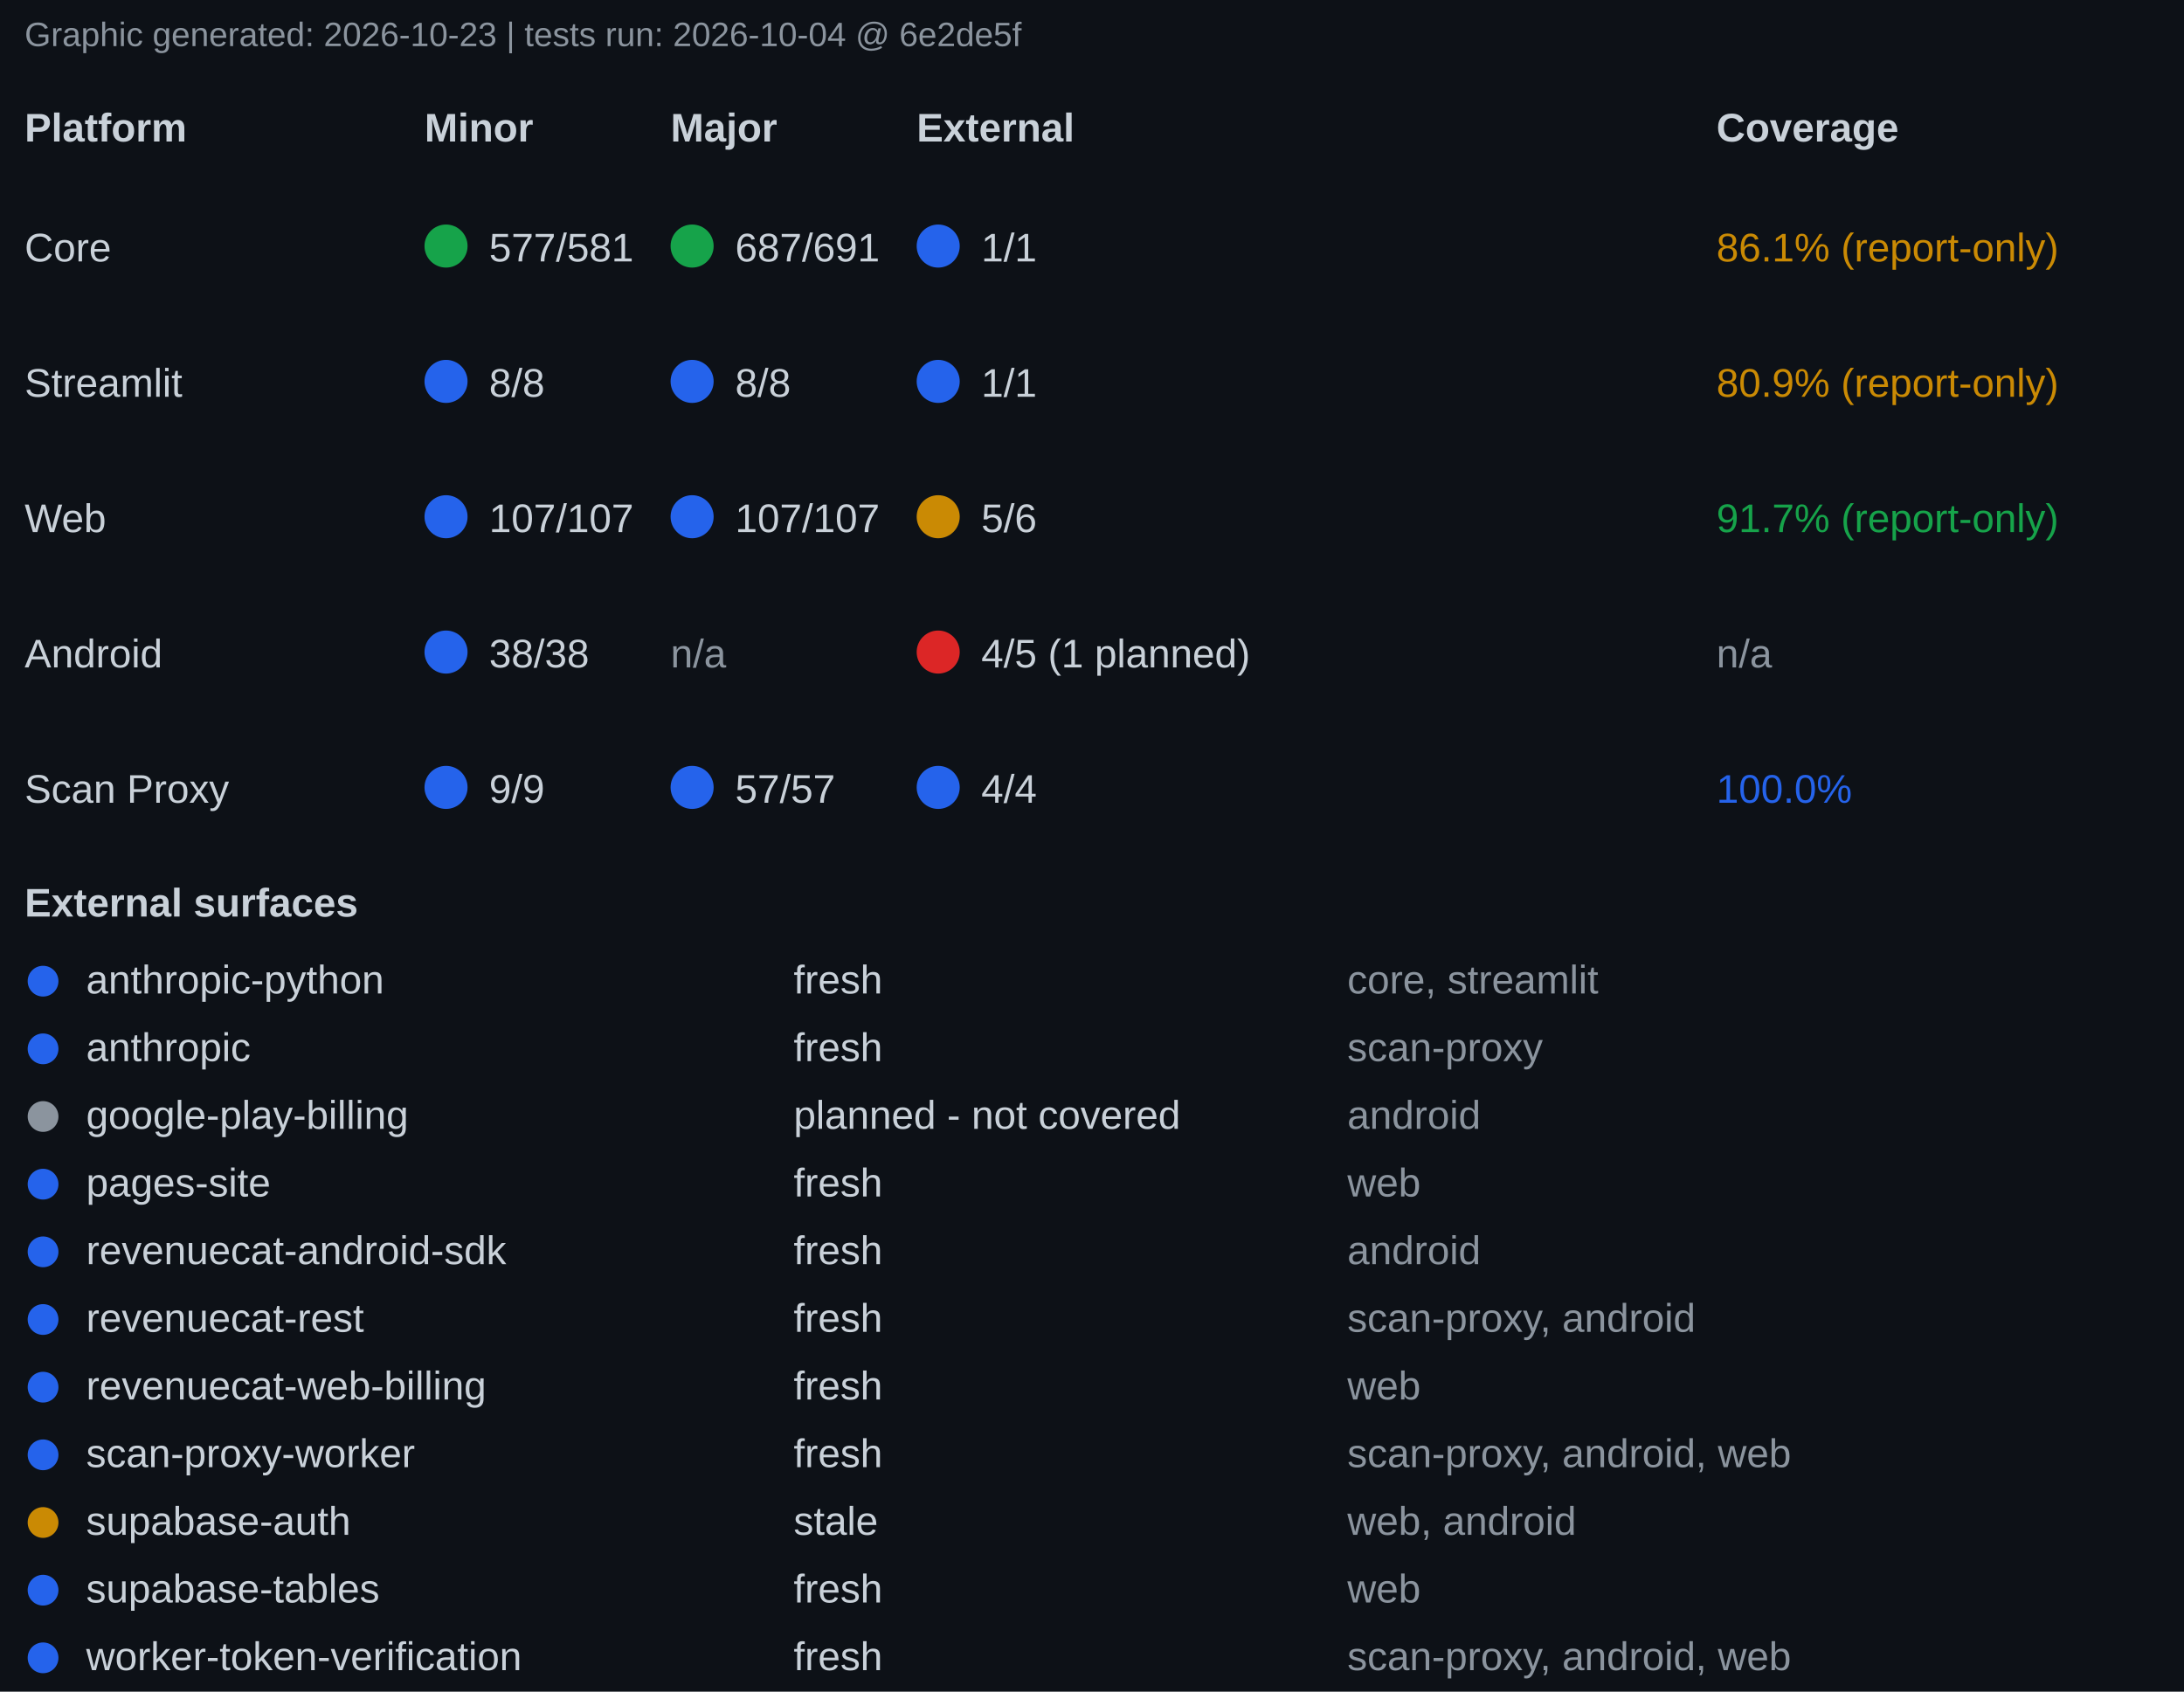
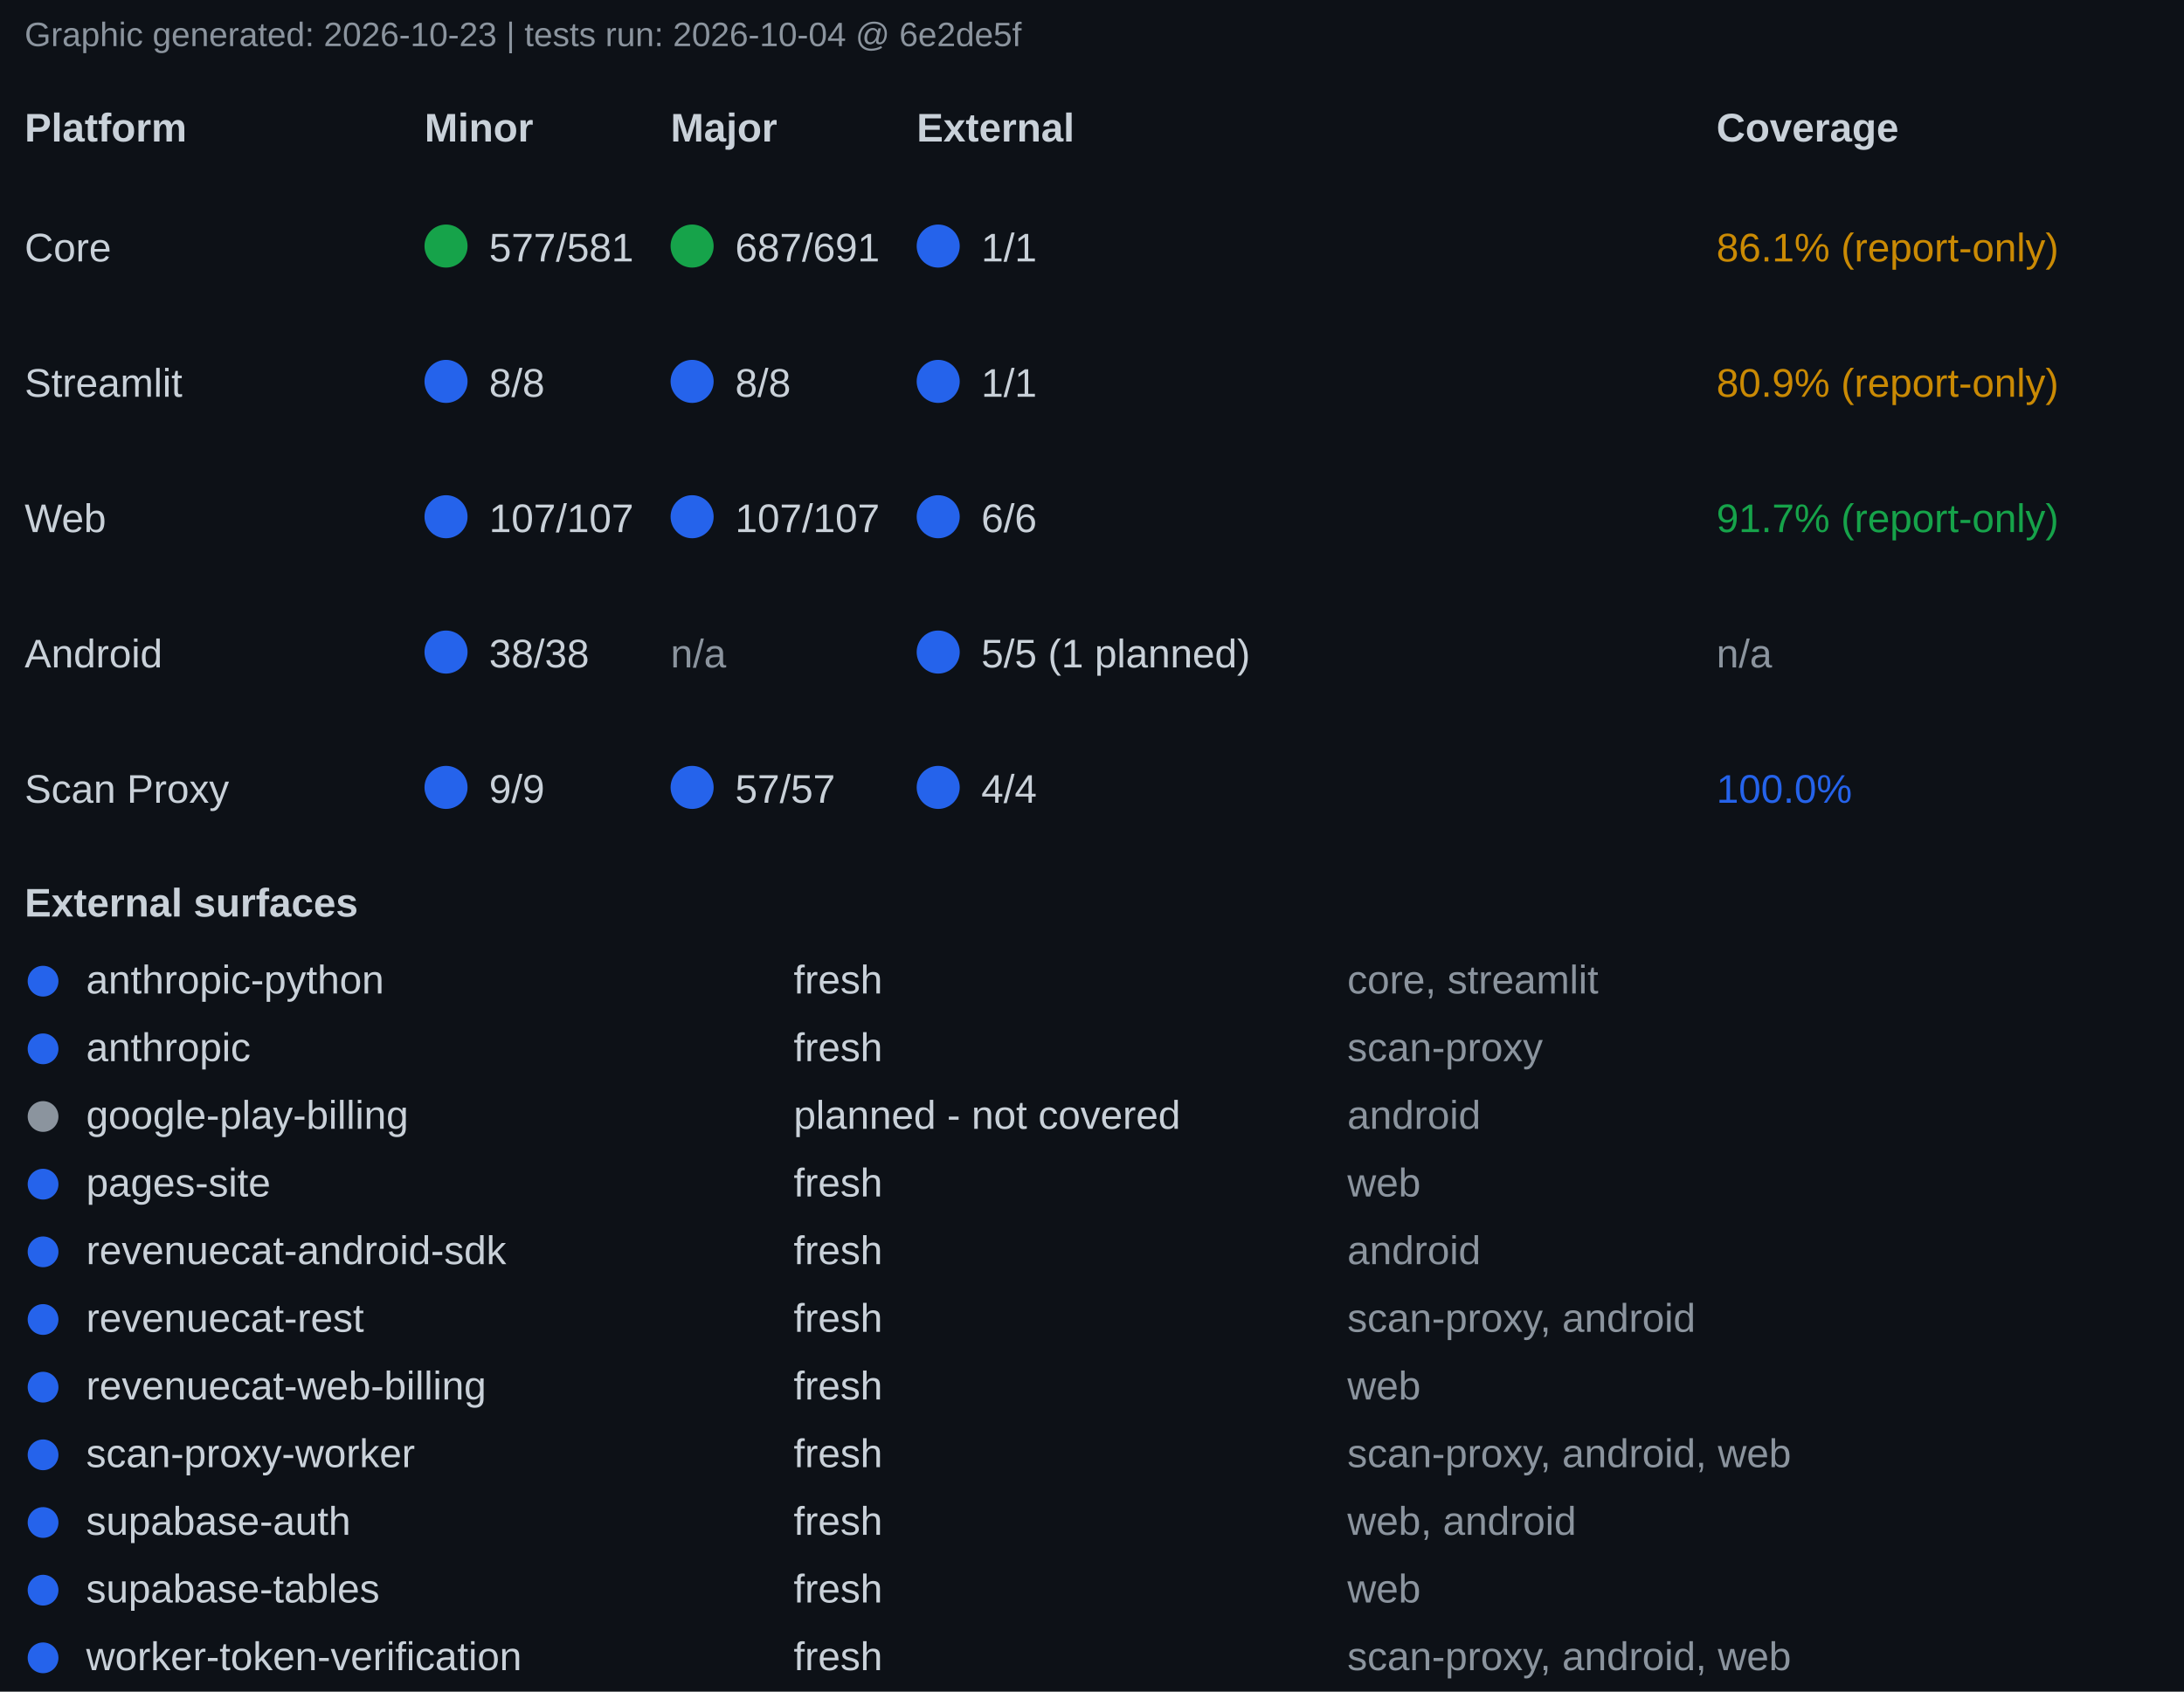
<svg xmlns="http://www.w3.org/2000/svg" width="710" height="550" font-family="Segoe UI, Arial, sans-serif" font-size="13">
  <rect x="0" y="0" width="710" height="550" fill="#0d1117" />
  <text x="8" y="15" fill="#8b949e" font-size="11">Graphic generated: 2026-10-23 | tests run: 2026-10-04 @ 6e2de5f</text>
  <text x="8" y="46" fill="#c9d1d9" font-weight="bold">Platform</text>
  <text x="138" y="46" fill="#c9d1d9" font-weight="bold">Minor</text>
  <text x="218" y="46" fill="#c9d1d9" font-weight="bold">Major</text>
  <text x="298" y="46" fill="#c9d1d9" font-weight="bold">External</text>
  <text x="558" y="46" fill="#c9d1d9" font-weight="bold">Coverage</text>
  <text x="8" y="85" fill="#c9d1d9">Core</text>
  <circle cx="145" cy="80" r="7" fill="#16a34a" />
  <text x="159" y="85" fill="#c9d1d9">577/581</text>
  <circle cx="225" cy="80" r="7" fill="#16a34a" />
  <text x="239" y="85" fill="#c9d1d9">687/691</text>
  <circle cx="305" cy="80" r="7" fill="#2563eb" />
  <text x="319" y="85" fill="#c9d1d9">1/1</text>
  <text x="558" y="85" fill="#ca8a04">86.1% (report-only)</text>
  <text x="8" y="129" fill="#c9d1d9">Streamlit</text>
  <circle cx="145" cy="124" r="7" fill="#2563eb" />
  <text x="159" y="129" fill="#c9d1d9">8/8</text>
  <circle cx="225" cy="124" r="7" fill="#2563eb" />
  <text x="239" y="129" fill="#c9d1d9">8/8</text>
  <circle cx="305" cy="124" r="7" fill="#2563eb" />
  <text x="319" y="129" fill="#c9d1d9">1/1</text>
  <text x="558" y="129" fill="#ca8a04">80.9% (report-only)</text>
  <text x="8" y="173" fill="#c9d1d9">Web</text>
  <circle cx="145" cy="168" r="7" fill="#2563eb" />
  <text x="159" y="173" fill="#c9d1d9">107/107</text>
  <circle cx="225" cy="168" r="7" fill="#2563eb" />
  <text x="239" y="173" fill="#c9d1d9">107/107</text>
-   <circle cx="305" cy="168" r="7" fill="#ca8a04" />
-   <text x="319" y="173" fill="#c9d1d9">5/6</text>
+   <circle cx="305" cy="168" r="7" fill="#2563eb" />
+   <text x="319" y="173" fill="#c9d1d9">6/6</text>
  <text x="558" y="173" fill="#16a34a">91.7% (report-only)</text>
  <text x="8" y="217" fill="#c9d1d9">Android</text>
  <circle cx="145" cy="212" r="7" fill="#2563eb" />
  <text x="159" y="217" fill="#c9d1d9">38/38</text>
  <text x="218" y="217" fill="#8b949e">n/a</text>
-   <circle cx="305" cy="212" r="7" fill="#dc2626" />
-   <text x="319" y="217" fill="#c9d1d9">4/5 (1 planned)</text>
+   <circle cx="305" cy="212" r="7" fill="#2563eb" />
+   <text x="319" y="217" fill="#c9d1d9">5/5 (1 planned)</text>
  <text x="558" y="217" fill="#8b949e">n/a</text>
  <text x="8" y="261" fill="#c9d1d9">Scan Proxy</text>
  <circle cx="145" cy="256" r="7" fill="#2563eb" />
  <text x="159" y="261" fill="#c9d1d9">9/9</text>
  <circle cx="225" cy="256" r="7" fill="#2563eb" />
  <text x="239" y="261" fill="#c9d1d9">57/57</text>
  <circle cx="305" cy="256" r="7" fill="#2563eb" />
  <text x="319" y="261" fill="#c9d1d9">4/4</text>
  <text x="558" y="261" fill="#2563eb">100.0%</text>
  <text x="8" y="298" fill="#c9d1d9" font-weight="bold">External surfaces</text>
  <circle cx="14" cy="319" r="5" fill="#2563eb" />
  <text x="28" y="323" fill="#c9d1d9">anthropic-python</text>
  <text x="258" y="323" fill="#c9d1d9">fresh</text>
  <text x="438" y="323" fill="#8b949e">core, streamlit</text>
  <circle cx="14" cy="341" r="5" fill="#2563eb" />
  <text x="28" y="345" fill="#c9d1d9">anthropic</text>
  <text x="258" y="345" fill="#c9d1d9">fresh</text>
  <text x="438" y="345" fill="#8b949e">scan-proxy</text>
  <circle cx="14" cy="363" r="5" fill="#8b949e" />
  <text x="28" y="367" fill="#c9d1d9">google-play-billing</text>
  <text x="258" y="367" fill="#c9d1d9">planned - not covered</text>
  <text x="438" y="367" fill="#8b949e">android</text>
  <circle cx="14" cy="385" r="5" fill="#2563eb" />
  <text x="28" y="389" fill="#c9d1d9">pages-site</text>
  <text x="258" y="389" fill="#c9d1d9">fresh</text>
  <text x="438" y="389" fill="#8b949e">web</text>
  <circle cx="14" cy="407" r="5" fill="#2563eb" />
  <text x="28" y="411" fill="#c9d1d9">revenuecat-android-sdk</text>
  <text x="258" y="411" fill="#c9d1d9">fresh</text>
  <text x="438" y="411" fill="#8b949e">android</text>
  <circle cx="14" cy="429" r="5" fill="#2563eb" />
  <text x="28" y="433" fill="#c9d1d9">revenuecat-rest</text>
  <text x="258" y="433" fill="#c9d1d9">fresh</text>
  <text x="438" y="433" fill="#8b949e">scan-proxy, android</text>
  <circle cx="14" cy="451" r="5" fill="#2563eb" />
  <text x="28" y="455" fill="#c9d1d9">revenuecat-web-billing</text>
  <text x="258" y="455" fill="#c9d1d9">fresh</text>
  <text x="438" y="455" fill="#8b949e">web</text>
  <circle cx="14" cy="473" r="5" fill="#2563eb" />
  <text x="28" y="477" fill="#c9d1d9">scan-proxy-worker</text>
  <text x="258" y="477" fill="#c9d1d9">fresh</text>
  <text x="438" y="477" fill="#8b949e">scan-proxy, android, web</text>
-   <circle cx="14" cy="495" r="5" fill="#ca8a04" />
+   <circle cx="14" cy="495" r="5" fill="#2563eb" />
  <text x="28" y="499" fill="#c9d1d9">supabase-auth</text>
-   <text x="258" y="499" fill="#c9d1d9">stale</text>
+   <text x="258" y="499" fill="#c9d1d9">fresh</text>
  <text x="438" y="499" fill="#8b949e">web, android</text>
  <circle cx="14" cy="517" r="5" fill="#2563eb" />
  <text x="28" y="521" fill="#c9d1d9">supabase-tables</text>
  <text x="258" y="521" fill="#c9d1d9">fresh</text>
  <text x="438" y="521" fill="#8b949e">web</text>
  <circle cx="14" cy="539" r="5" fill="#2563eb" />
  <text x="28" y="543" fill="#c9d1d9">worker-token-verification</text>
  <text x="258" y="543" fill="#c9d1d9">fresh</text>
  <text x="438" y="543" fill="#8b949e">scan-proxy, android, web</text>
</svg>
